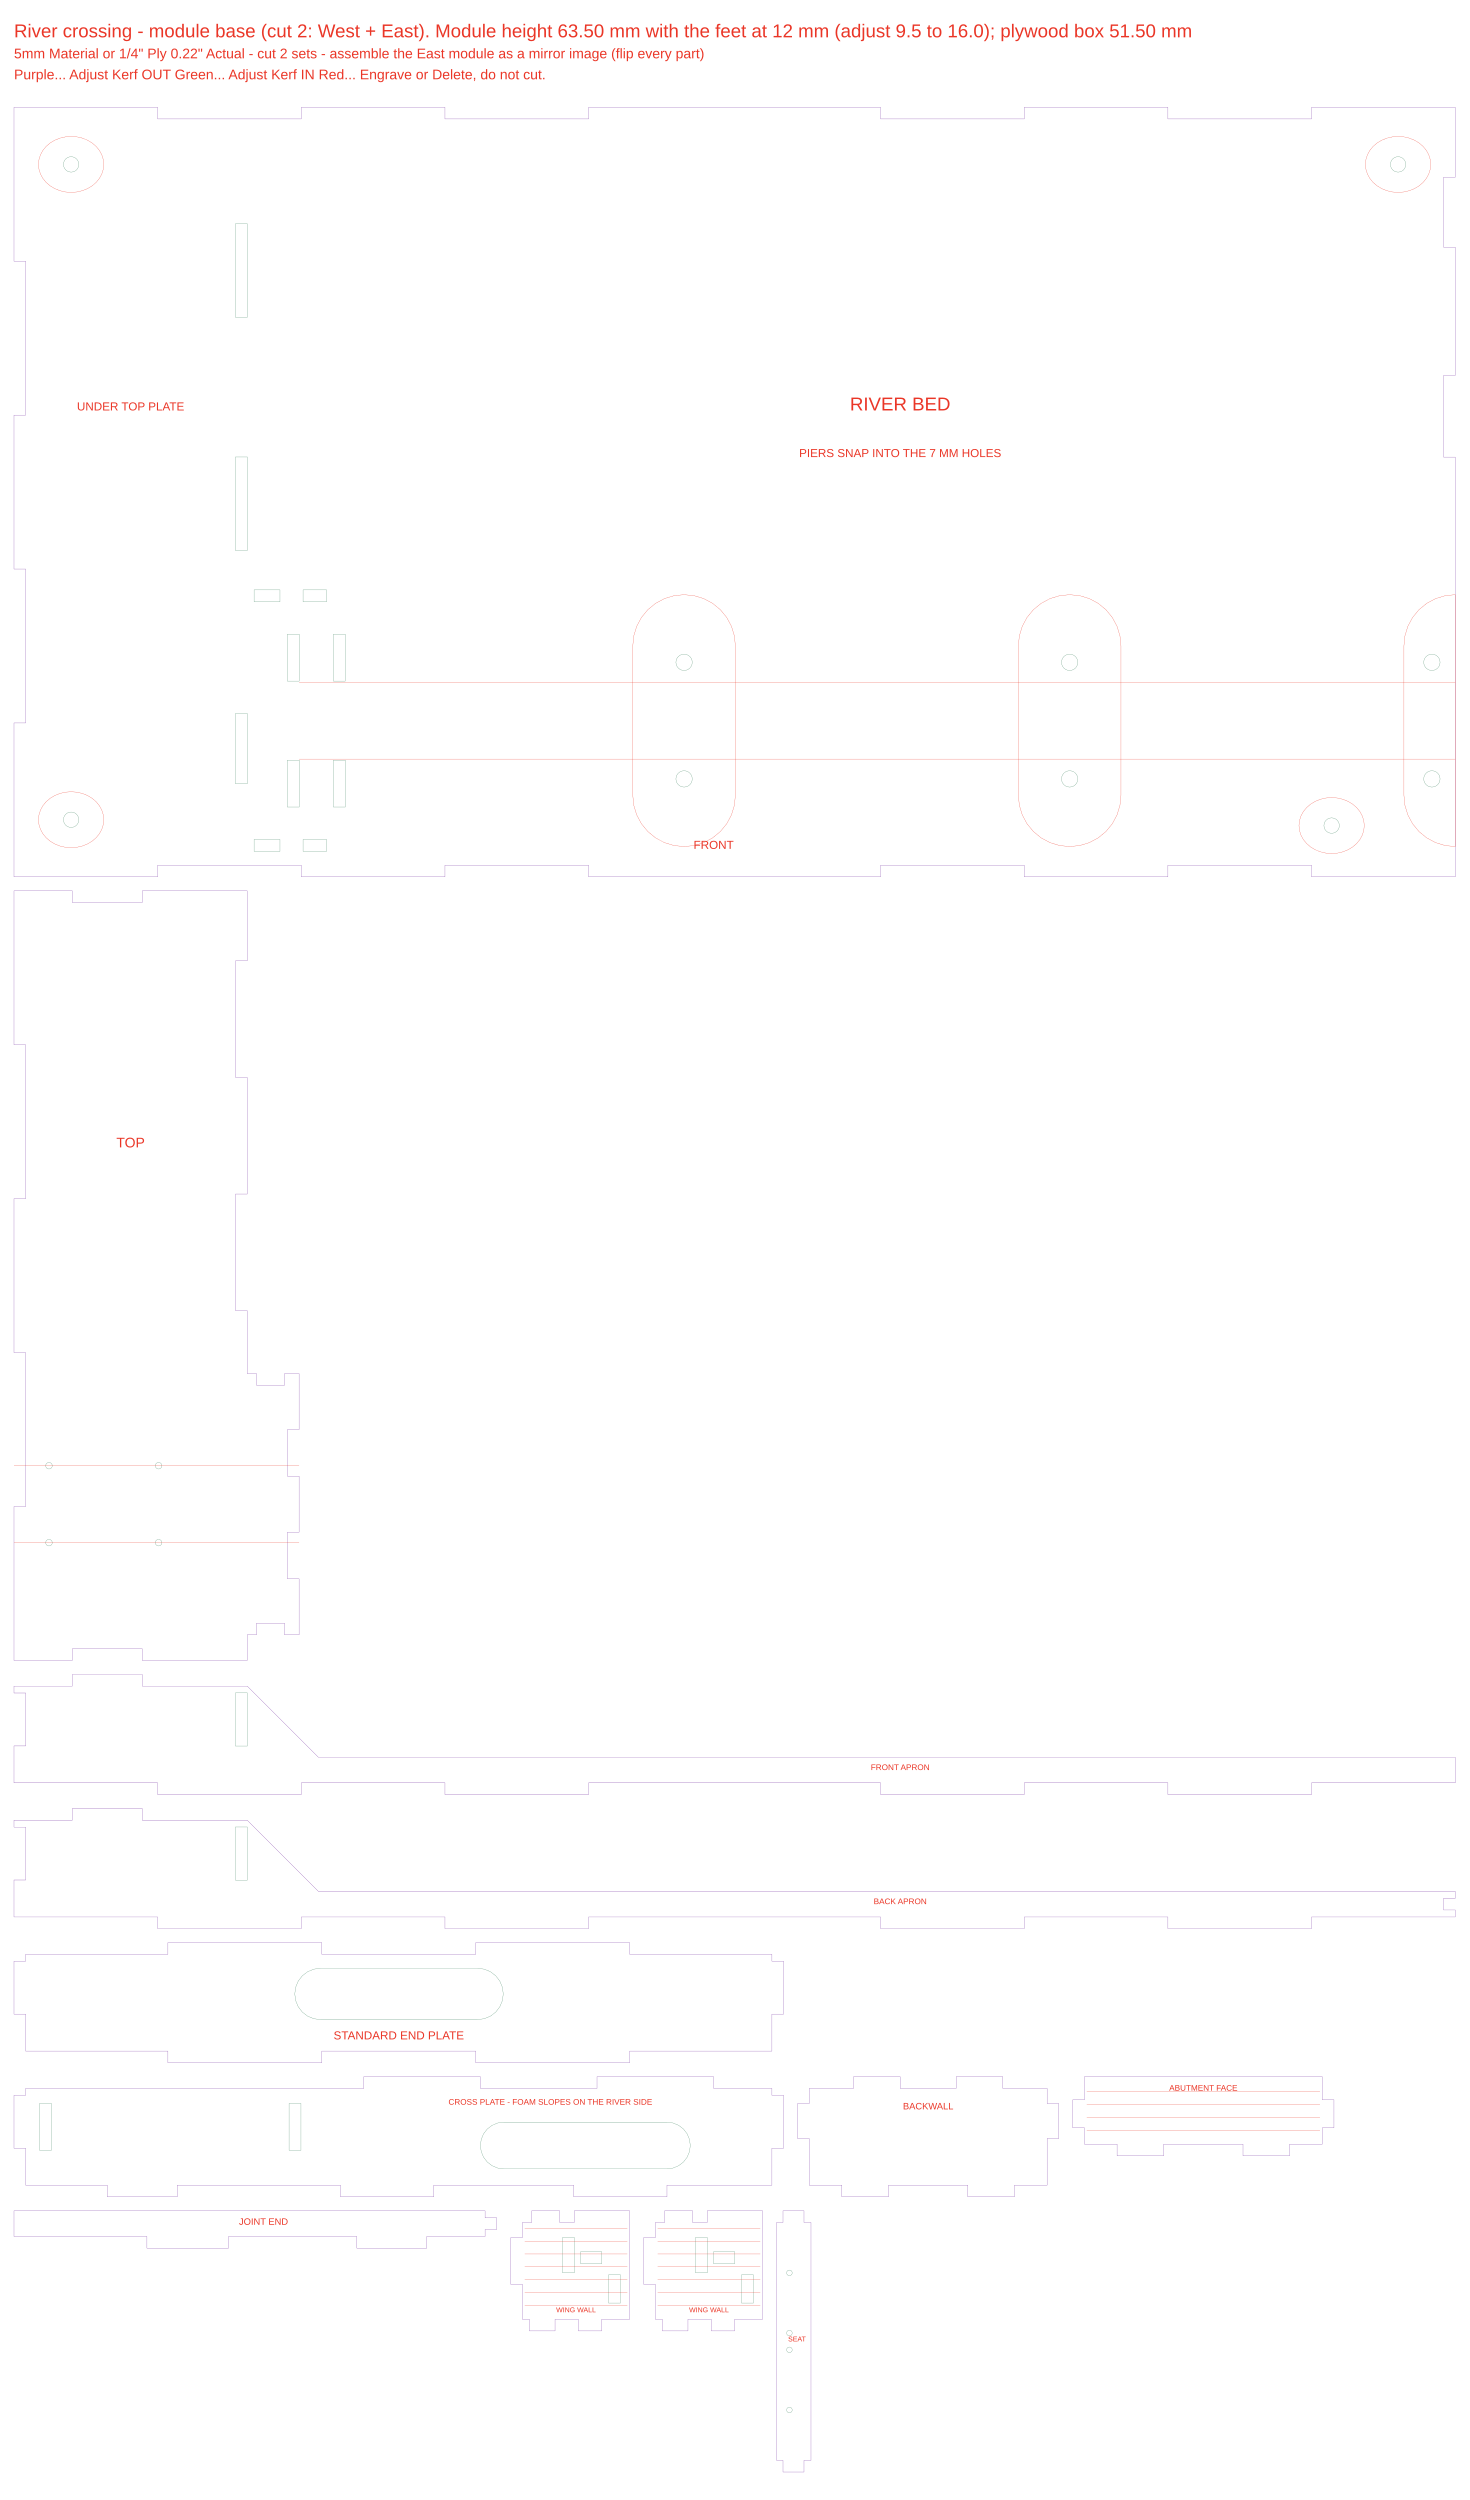
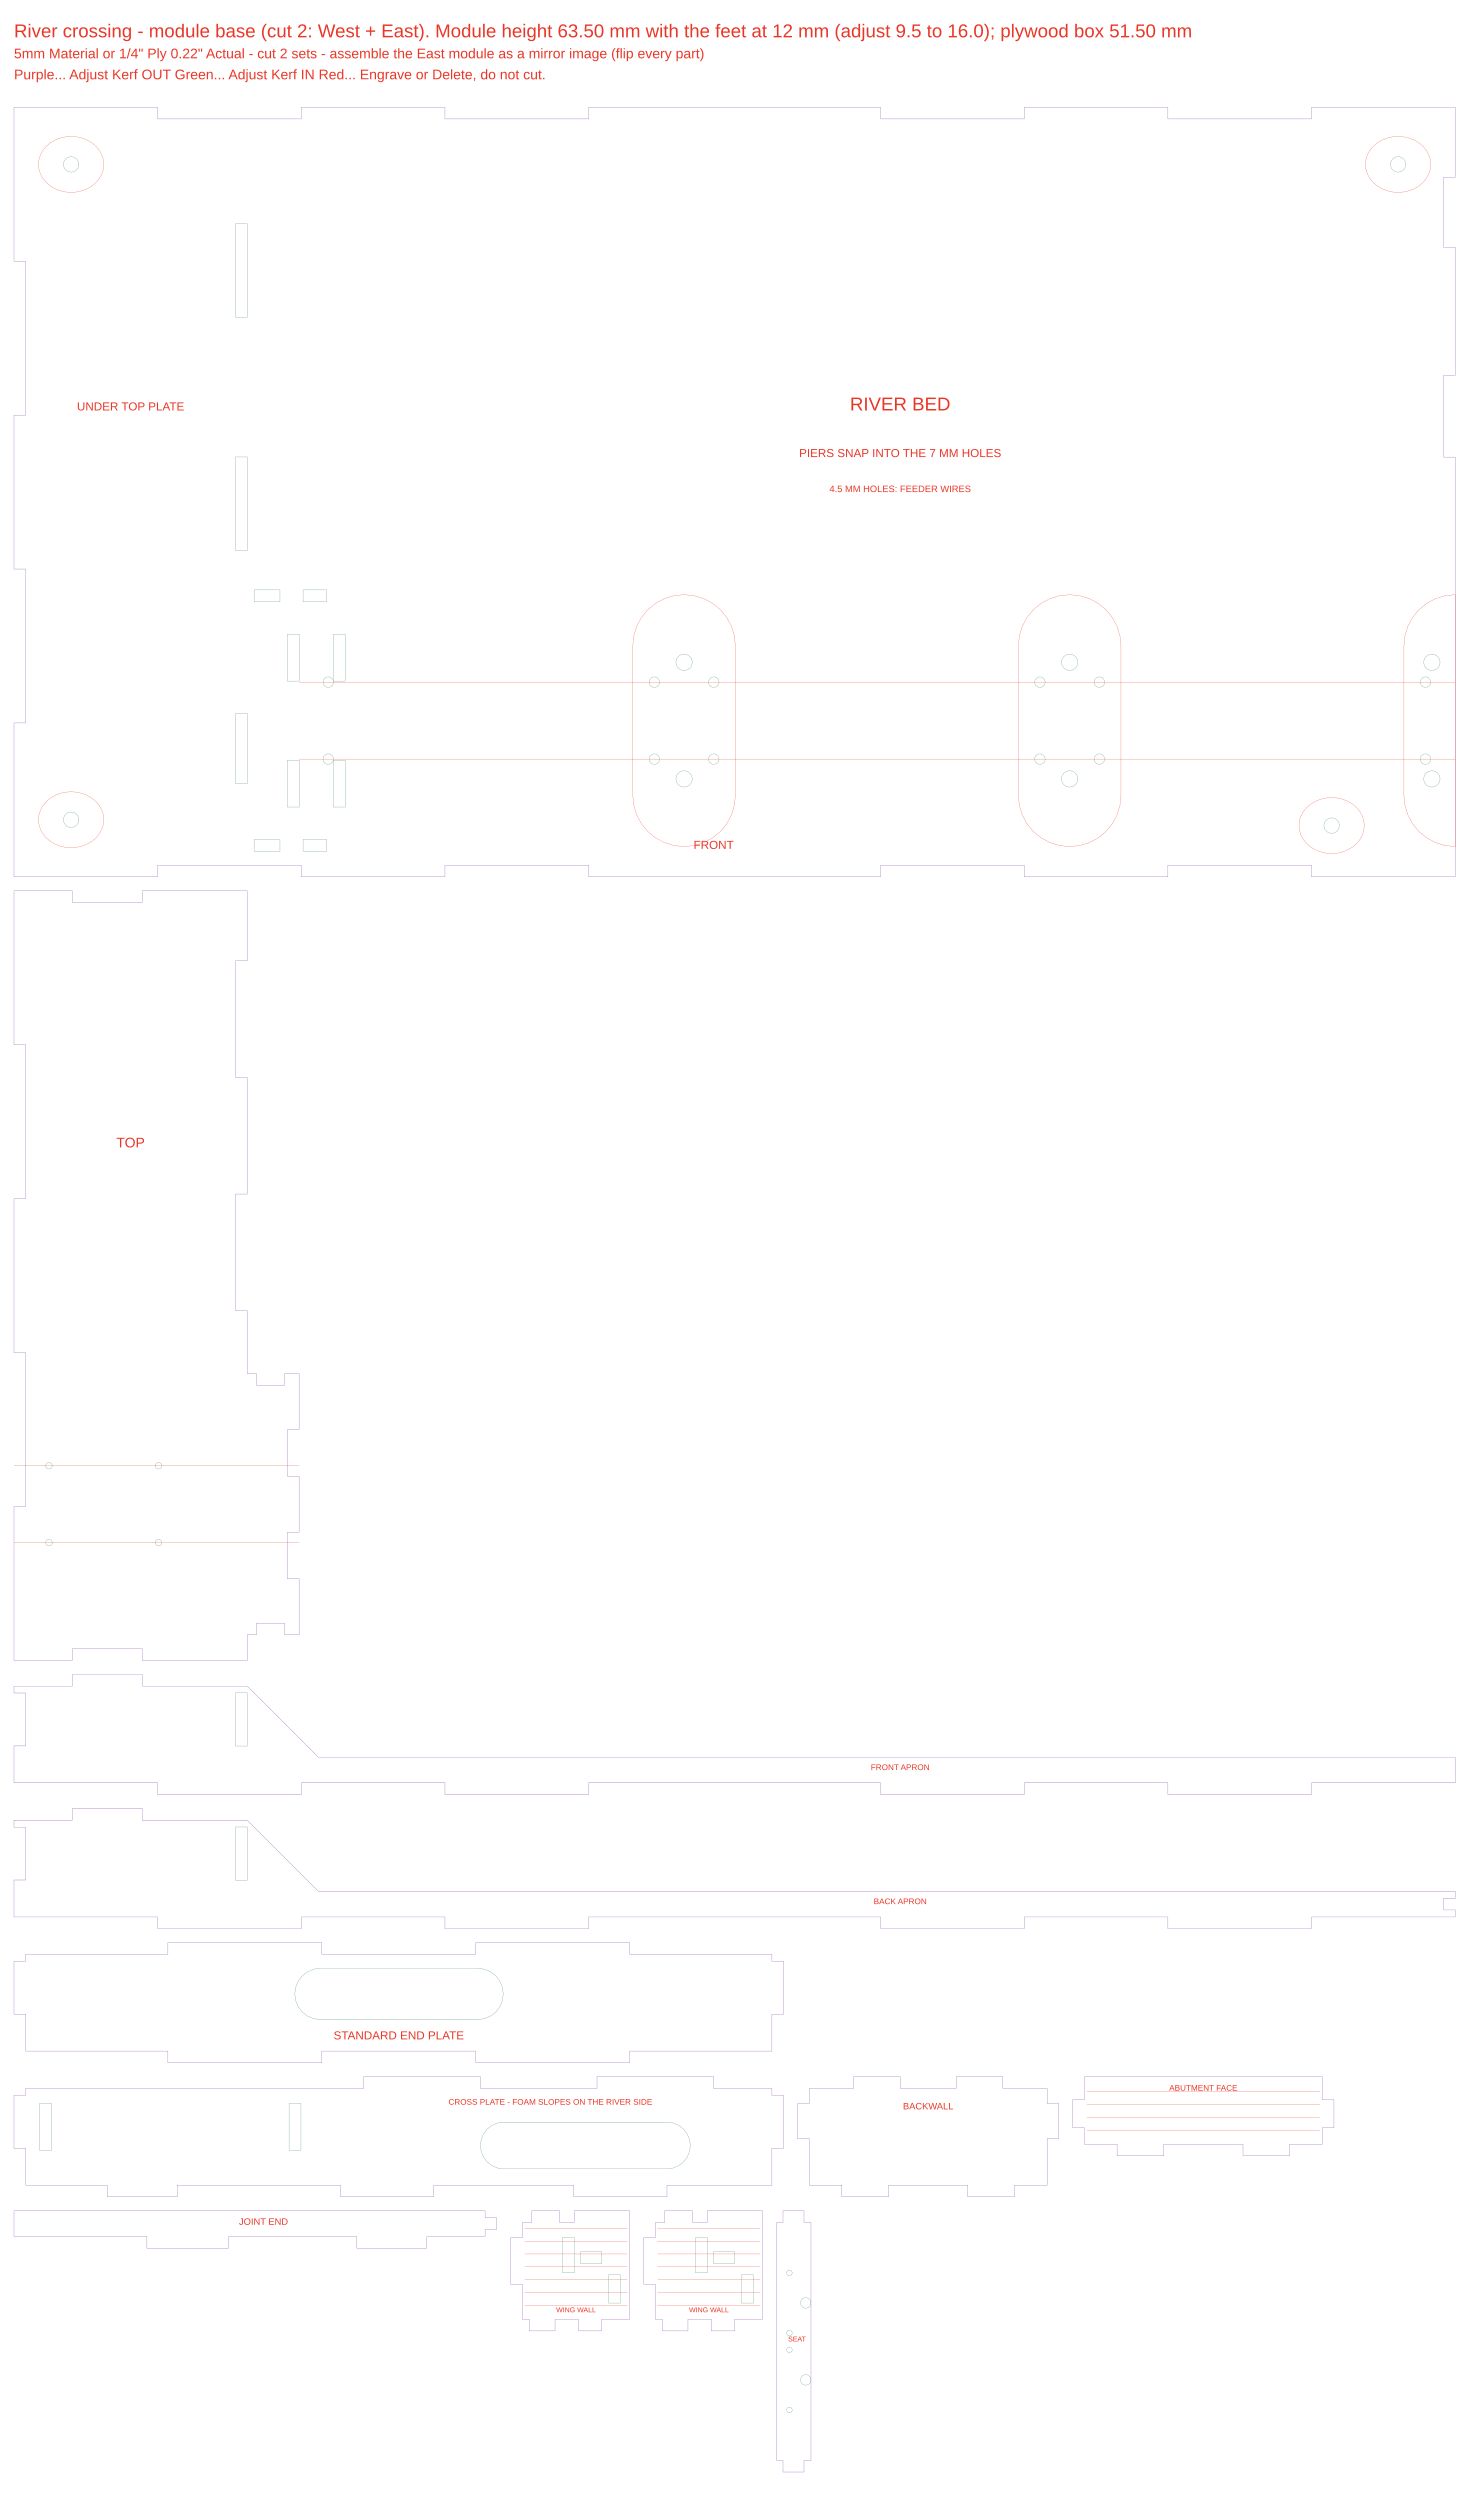
<svg xmlns="http://www.w3.org/2000/svg" version="1.1" width="630.00mm" height="1072.00mm" viewBox="0 0 630.00 1072.00">
  <g id="Cut_Outside_Purple">
    <path id="base_plate" d="M6.000,376.000 L67.600,376.000 L67.600,371.000 L129.200,371.000 L129.200,376.000 L190.800,376.000 L190.800,371.000 L252.400,371.000 L252.400,376.000 L377.600,376.000 L377.600,371.000 L439.200,371.000 L439.200,376.000 L500.800,376.000 L500.800,371.000 L562.400,371.000 L562.400,376.000 L624.000,376.000 L624.000,196.000 L619.000,196.000 L619.000,161.000 L624.000,161.000 L624.000,106.000 L619.000,106.000 L619.000,76.000 L624.000,76.000 L624.000,46.000 L562.400,46.000 L562.400,51.000 L500.800,51.000 L500.800,46.000 L439.200,46.000 L439.200,51.000 L377.600,51.000 L377.600,46.000 L252.400,46.000 L252.400,51.000 L190.800,51.000 L190.800,46.000 L129.200,46.000 L129.200,51.000 L67.600,51.000 L67.600,46.000 L6.000,46.000 L6.000,112.000 L11.000,112.000 L11.000,178.000 L6.000,178.000 L6.000,244.000 L11.000,244.000 L11.000,310.000 L6.000,310.000 Z" stroke="#70299C" stroke-width="0.1" fill="none" />
    <path id="top_plate" d="M6.000,712.000 L31.000,712.000 L31.000,707.000 L61.000,707.000 L61.000,712.000 L106.000,712.000 L106.000,701.000 L110.000,701.000 L110.000,696.000 L122.000,696.000 L122.000,701.000 L128.250,701.000 L128.250,677.000 L123.250,677.000 L123.250,657.000 L128.250,657.000 L128.250,633.000 L123.250,633.000 L123.250,613.000 L128.250,613.000 L128.250,589.000 L122.000,589.000 L122.000,594.000 L110.000,594.000 L110.000,589.000 L106.000,589.000 L106.000,562.000 L101.000,562.000 L101.000,512.000 L106.000,512.000 L106.000,462.000 L101.000,462.000 L101.000,412.000 L106.000,412.000 L106.000,382.000 L61.000,382.000 L61.000,387.000 L31.000,387.000 L31.000,382.000 L6.000,382.000 L6.000,448.000 L11.000,448.000 L11.000,514.000 L6.000,514.000 L6.000,580.000 L11.000,580.000 L11.000,646.000 L6.000,646.000 Z" stroke="#70299C" stroke-width="0.1" fill="none" />
    <path id="front_apron" d="M6.000,764.500 L67.600,764.500 L67.600,769.500 L129.200,769.500 L129.200,764.500 L190.800,764.500 L190.800,769.500 L252.400,769.500 L252.400,764.500 L377.600,764.500 L377.600,769.500 L439.200,769.500 L439.200,764.500 L500.800,764.500 L500.800,769.500 L562.400,769.500 L562.400,764.500 L624.000,764.500 L624.000,753.500 L136.500,753.500 L106.000,723.000 L61.000,723.000 L61.000,718.000 L31.000,718.000 L31.000,723.000 L6.000,723.000 L6.000,725.960 L11.000,725.960 L11.000,748.650 L6.000,748.650 Z" stroke="#70299C" stroke-width="0.1" fill="none" />
    <path id="back_apron" d="M6.000,822.000 L67.600,822.000 L67.600,827.000 L129.200,827.000 L129.200,822.000 L190.800,822.000 L190.800,827.000 L252.400,827.000 L252.400,822.000 L377.600,822.000 L377.600,827.000 L439.200,827.000 L439.200,822.000 L500.800,822.000 L500.800,827.000 L562.400,827.000 L562.400,822.000 L624.000,822.000 L624.000,819.000 L619.000,819.000 L619.000,814.000 L624.000,814.000 L624.000,811.000 L136.500,811.000 L106.000,780.500 L61.000,780.500 L61.000,775.500 L31.000,775.500 L31.000,780.500 L6.000,780.500 L6.000,783.460 L11.000,783.460 L11.000,806.150 L6.000,806.150 Z" stroke="#70299C" stroke-width="0.1" fill="none" />
    <path id="standard_end_plate" d="M11.000,879.500 L72.000,879.500 L72.000,884.500 L138.000,884.500 L138.000,879.500 L204.000,879.500 L204.000,884.500 L270.000,884.500 L270.000,879.500 L331.000,879.500 L331.000,863.650 L336.000,863.650 L336.000,840.960 L331.000,840.960 L331.000,838.000 L270.000,838.000 L270.000,833.000 L204.000,833.000 L204.000,838.000 L138.000,838.000 L138.000,833.000 L72.000,833.000 L72.000,838.000 L11.000,838.000 L11.000,840.960 L6.000,840.960 L6.000,863.650 L11.000,863.650 Z" stroke="#70299C" stroke-width="0.1" fill="none" />
    <path id="cross_plate" d="M11.000,937.000 L46.000,937.000 L46.000,942.000 L76.000,942.000 L76.000,937.000 L146.000,937.000 L146.000,942.000 L186.000,942.000 L186.000,937.000 L246.000,937.000 L246.000,942.000 L286.000,942.000 L286.000,937.000 L331.000,937.000 L331.000,921.150 L336.000,921.150 L336.000,898.460 L331.000,898.460 L331.000,895.500 L306.000,895.500 L306.000,890.500 L256.000,890.500 L256.000,895.500 L206.000,895.500 L206.000,890.500 L156.000,890.500 L156.000,895.500 L11.000,895.500 L11.000,898.460 L6.000,898.460 L6.000,921.150 L11.000,921.150 Z" stroke="#70299C" stroke-width="0.1" fill="none" />
    <path id="abutment_backwall" d="M347.000,937.000 L361.000,937.000 L361.000,942.000 L381.000,942.000 L381.000,937.000 L415.000,937.000 L415.000,942.000 L435.000,942.000 L435.000,937.000 L449.000,937.000 L449.000,917.000 L454.000,917.000 L454.000,902.000 L449.000,902.000 L449.000,895.500 L430.000,895.500 L430.000,890.500 L410.000,890.500 L410.000,895.500 L386.000,895.500 L386.000,890.500 L366.000,890.500 L366.000,895.500 L347.000,895.500 L347.000,902.000 L342.000,902.000 L342.000,917.000 L347.000,917.000 Z" stroke="#70299C" stroke-width="0.1" fill="none" />
    <path id="abutment_face" d="M465.000,919.400 L479.000,919.400 L479.000,924.400 L499.000,924.400 L499.000,919.400 L533.000,919.400 L533.000,924.400 L553.000,924.400 L553.000,919.400 L567.000,919.400 L567.000,912.400 L572.000,912.400 L572.000,900.400 L567.000,900.400 L567.000,890.500 L465.000,890.500 L465.000,900.400 L460.000,900.400 L460.000,912.400 L465.000,912.400 Z" stroke="#70299C" stroke-width="0.1" fill="none" />
    <path id="joint_end_plate" d="M6.000,959.000 L63.000,959.000 L63.000,964.000 L98.000,964.000 L98.000,959.000 L153.000,959.000 L153.000,964.000 L183.000,964.000 L183.000,959.000 L208.000,959.000 L208.000,956.000 L213.000,956.000 L213.000,951.000 L208.000,951.000 L208.000,948.000 L6.000,948.000 Z" stroke="#70299C" stroke-width="0.1" fill="none" />
    <path id="wing_wall_front" d="M224.000,994.500 L227.000,994.500 L227.000,999.500 L238.000,999.500 L238.000,994.500 L248.000,994.500 L248.000,999.500 L258.000,999.500 L258.000,994.500 L270.000,994.500 L270.000,948.000 L246.250,948.000 L246.250,953.000 L240.000,953.000 L240.000,948.000 L228.000,948.000 L228.000,953.000 L224.000,953.000 L224.000,959.500 L219.000,959.500 L219.000,979.500 L224.000,979.500 Z" stroke="#70299C" stroke-width="0.1" fill="none" />
    <path id="wing_wall_back" d="M281.000,994.500 L284.000,994.500 L284.000,999.500 L295.000,999.500 L295.000,994.500 L305.000,994.500 L305.000,999.500 L315.000,999.500 L315.000,994.500 L327.000,994.500 L327.000,948.000 L303.250,948.000 L303.250,953.000 L297.000,953.000 L297.000,948.000 L285.000,948.000 L285.000,953.000 L281.000,953.000 L281.000,959.500 L276.000,959.500 L276.000,979.500 L281.000,979.500 Z" stroke="#70299C" stroke-width="0.1" fill="none" />
    <path id="bridge_seat_plate" d="M333.000,1055.000 L335.750,1055.000 L335.750,1060.000 L344.750,1060.000 L344.750,1055.000 L347.750,1055.000 L347.750,953.000 L344.750,953.000 L344.750,948.000 L335.750,948.000 L335.750,953.000 L333.000,953.000 Z" stroke="#70299C" stroke-width="0.1" fill="none" />
  </g>
  <g id="Cut_Inside_Green">
    <path d="M33.800,351.500 L33.688,350.646 L33.358,349.850 L32.833,349.167 L32.150,348.642 L31.354,348.312 L30.500,348.200 L29.646,348.312 L28.850,348.642 L28.167,349.167 L27.642,349.850 L27.312,350.646 L27.200,351.500 L27.312,352.354 L27.642,353.150 L28.167,353.833 L28.850,354.358 L29.646,354.688 L30.500,354.800 L31.354,354.688 L32.150,354.358 L32.833,353.833 L33.358,353.150 L33.688,352.354 Z" stroke="#3D805E" stroke-width="0.1" fill="none" />
    <path d="M574.300,354.000 L574.188,353.146 L573.858,352.350 L573.333,351.667 L572.650,351.142 L571.854,350.812 L571.000,350.700 L570.146,350.812 L569.350,351.142 L568.667,351.667 L568.142,352.350 L567.812,353.146 L567.700,354.000 L567.812,354.854 L568.142,355.650 L568.667,356.333 L569.350,356.858 L570.146,357.188 L571.000,357.300 L571.854,357.188 L572.650,356.858 L573.333,356.333 L573.858,355.650 L574.188,354.854 Z" stroke="#3D805E" stroke-width="0.1" fill="none" />
    <path d="M33.800,70.500 L33.688,69.646 L33.358,68.850 L32.833,68.167 L32.150,67.642 L31.354,67.312 L30.500,67.200 L29.646,67.312 L28.850,67.642 L28.167,68.167 L27.642,68.850 L27.312,69.646 L27.200,70.500 L27.312,71.354 L27.642,72.150 L28.167,72.833 L28.850,73.358 L29.646,73.688 L30.500,73.800 L31.354,73.688 L32.150,73.358 L32.833,72.833 L33.358,72.150 L33.688,71.354 Z" stroke="#3D805E" stroke-width="0.1" fill="none" />
    <path d="M602.800,70.500 L602.688,69.646 L602.358,68.850 L601.833,68.167 L601.150,67.642 L600.354,67.312 L599.500,67.200 L598.646,67.312 L597.850,67.642 L597.167,68.167 L596.642,68.850 L596.312,69.646 L596.200,70.500 L596.312,71.354 L596.642,72.150 L597.167,72.833 L597.850,73.358 L598.646,73.688 L599.500,73.800 L600.354,73.688 L601.150,73.358 L601.833,72.833 L602.358,72.150 L602.688,71.354 Z" stroke="#3D805E" stroke-width="0.1" fill="none" />
    <path d="M100.950,336.050 L106.050,336.050 L106.050,305.950 L100.950,305.950 Z" stroke="#3D805E" stroke-width="0.1" fill="none" />
    <path d="M100.950,236.050 L106.050,236.050 L106.050,195.950 L100.950,195.950 Z" stroke="#3D805E" stroke-width="0.1" fill="none" />
    <path d="M100.950,136.050 L106.050,136.050 L106.050,95.950 L100.950,95.950 Z" stroke="#3D805E" stroke-width="0.1" fill="none" />
    <path d="M108.950,365.050 L120.050,365.050 L120.050,359.950 L108.950,359.950 Z" stroke="#3D805E" stroke-width="0.1" fill="none" />
    <path d="M129.950,365.050 L140.050,365.050 L140.050,359.950 L129.950,359.950 Z" stroke="#3D805E" stroke-width="0.1" fill="none" />
    <path d="M108.950,258.050 L120.050,258.050 L120.050,252.950 L108.950,252.950 Z" stroke="#3D805E" stroke-width="0.1" fill="none" />
    <path d="M129.950,258.050 L140.050,258.050 L140.050,252.950 L129.950,252.950 Z" stroke="#3D805E" stroke-width="0.1" fill="none" />
    <path d="M123.200,346.050 L128.300,346.050 L128.300,325.950 L123.200,325.950 Z" stroke="#3D805E" stroke-width="0.1" fill="none" />
    <path d="M123.200,292.050 L128.300,292.050 L128.300,271.950 L123.200,271.950 Z" stroke="#3D805E" stroke-width="0.1" fill="none" />
    <path d="M142.950,346.050 L148.050,346.050 L148.050,325.950 L142.950,325.950 Z" stroke="#3D805E" stroke-width="0.1" fill="none" />
    <path d="M142.950,292.050 L148.050,292.050 L148.050,271.950 L142.950,271.950 Z" stroke="#3D805E" stroke-width="0.1" fill="none" />
    <path d="M296.833,334.000 L296.714,333.094 L296.364,332.250 L295.808,331.525 L295.083,330.969 L294.239,330.619 L293.333,330.500 L292.427,330.619 L291.583,330.969 L290.858,331.525 L290.302,332.250 L289.953,333.094 L289.833,334.000 L289.953,334.906 L290.302,335.750 L290.858,336.475 L291.583,337.031 L292.427,337.381 L293.333,337.500 L294.239,337.381 L295.083,337.031 L295.808,336.475 L296.364,335.750 L296.714,334.906 Z" stroke="#3D805E" stroke-width="0.1" fill="none" />
    <path d="M296.833,284.000 L296.714,283.094 L296.364,282.250 L295.808,281.525 L295.083,280.969 L294.239,280.619 L293.333,280.500 L292.427,280.619 L291.583,280.969 L290.858,281.525 L290.302,282.250 L289.953,283.094 L289.833,284.000 L289.953,284.906 L290.302,285.750 L290.858,286.475 L291.583,287.031 L292.427,287.381 L293.333,287.500 L294.239,287.381 L295.083,287.031 L295.808,286.475 L296.364,285.750 L296.714,284.906 Z" stroke="#3D805E" stroke-width="0.1" fill="none" />
    <path d="M462.167,334.000 L462.047,333.094 L461.698,332.250 L461.142,331.525 L460.417,330.969 L459.573,330.619 L458.667,330.500 L457.761,330.619 L456.917,330.969 L456.192,331.525 L455.636,332.250 L455.286,333.094 L455.167,334.000 L455.286,334.906 L455.636,335.750 L456.192,336.475 L456.917,337.031 L457.761,337.381 L458.667,337.500 L459.573,337.381 L460.417,337.031 L461.142,336.475 L461.698,335.750 L462.047,334.906 Z" stroke="#3D805E" stroke-width="0.1" fill="none" />
    <path d="M462.167,284.000 L462.047,283.094 L461.698,282.250 L461.142,281.525 L460.417,280.969 L459.573,280.619 L458.667,280.500 L457.761,280.619 L456.917,280.969 L456.192,281.525 L455.636,282.250 L455.286,283.094 L455.167,284.000 L455.286,284.906 L455.636,285.750 L456.192,286.475 L456.917,287.031 L457.761,287.381 L458.667,287.500 L459.573,287.381 L460.417,287.031 L461.142,286.475 L461.698,285.750 L462.047,284.906 Z" stroke="#3D805E" stroke-width="0.1" fill="none" />
    <path d="M617.500,334.000 L617.381,333.094 L617.031,332.250 L616.475,331.525 L615.750,330.969 L614.906,330.619 L614.000,330.500 L613.094,330.619 L612.250,330.969 L611.525,331.525 L610.969,332.250 L610.619,333.094 L610.500,334.000 L610.619,334.906 L610.969,335.750 L611.525,336.475 L612.250,337.031 L613.094,337.381 L614.000,337.500 L614.906,337.381 L615.750,337.031 L616.475,336.475 L617.031,335.750 L617.381,334.906 Z" stroke="#3D805E" stroke-width="0.1" fill="none" />
    <path d="M617.500,284.000 L617.381,283.094 L617.031,282.250 L616.475,281.525 L615.750,280.969 L614.906,280.619 L614.000,280.500 L613.094,280.619 L612.250,280.969 L611.525,281.525 L610.969,282.250 L610.619,283.094 L610.500,284.000 L610.619,284.906 L610.969,285.750 L611.525,286.475 L612.250,287.031 L613.094,287.381 L614.000,287.500 L614.906,287.381 L615.750,287.031 L616.475,286.475 L617.031,285.750 L617.381,284.906 Z" stroke="#3D805E" stroke-width="0.1" fill="none" />
+     <path d="M143.000,325.500 L142.890,324.805 L142.570,324.177 L142.073,323.680 L141.445,323.360 L140.750,323.250 L140.055,323.360 L139.427,323.680 L138.930,324.177 L138.610,324.805 L138.500,325.500 L138.610,326.195 L138.930,326.823 L139.427,327.320 L140.055,327.640 L140.750,327.750 L141.445,327.640 L142.073,327.320 L142.570,326.823 L142.890,326.195 Z" stroke="#3D805E" stroke-width="0.1" fill="none" />
+     <path d="M143.000,292.500 L142.890,291.805 L142.570,291.177 L142.073,290.680 L141.445,290.360 L140.750,290.250 L140.055,290.360 L139.427,290.680 L138.930,291.177 L138.610,291.805 L138.500,292.500 L138.610,293.195 L138.930,293.823 L139.427,294.320 L140.055,294.640 L140.750,294.750 L141.445,294.640 L142.073,294.320 L142.570,293.823 L142.890,293.195 Z" stroke="#3D805E" stroke-width="0.1" fill="none" />
+     <path d="M282.833,325.500 L282.723,324.805 L282.404,324.177 L281.906,323.680 L281.279,323.360 L280.583,323.250 L279.888,323.360 L279.261,323.680 L278.763,324.177 L278.443,324.805 L278.333,325.500 L278.443,326.195 L278.763,326.823 L279.261,327.320 L279.888,327.640 L280.583,327.750 L281.279,327.640 L281.906,327.320 L282.404,326.823 L282.723,326.195 Z" stroke="#3D805E" stroke-width="0.1" fill="none" />
+     <path d="M282.833,292.500 L282.723,291.805 L282.404,291.177 L281.906,290.680 L281.279,290.360 L280.583,290.250 L279.888,290.360 L279.261,290.680 L278.763,291.177 L278.443,291.805 L278.333,292.500 L278.443,293.195 L278.763,293.823 L279.261,294.320 L279.888,294.640 L280.583,294.750 L281.279,294.640 L281.906,294.320 L282.404,293.823 L282.723,293.195 Z" stroke="#3D805E" stroke-width="0.1" fill="none" />
+     <path d="M308.333,325.500 L308.223,324.805 L307.904,324.177 L307.406,323.680 L306.779,323.360 L306.083,323.250 L305.388,323.360 L304.761,323.680 L304.263,324.177 L303.943,324.805 L303.833,325.500 L303.943,326.195 L304.263,326.823 L304.761,327.320 L305.388,327.640 L306.083,327.750 L306.779,327.640 L307.406,327.320 L307.904,326.823 L308.223,326.195 Z" stroke="#3D805E" stroke-width="0.1" fill="none" />
+     <path d="M308.333,292.500 L308.223,291.805 L307.904,291.177 L307.406,290.680 L306.779,290.360 L306.083,290.250 L305.388,290.360 L304.761,290.680 L304.263,291.177 L303.943,291.805 L303.833,292.500 L303.943,293.195 L304.263,293.823 L304.761,294.320 L305.388,294.640 L306.083,294.750 L306.779,294.640 L307.406,294.320 L307.904,293.823 L308.223,293.195 Z" stroke="#3D805E" stroke-width="0.1" fill="none" />
+     <path d="M448.167,325.500 L448.057,324.805 L447.737,324.177 L447.239,323.680 L446.612,323.360 L445.917,323.250 L445.221,323.360 L444.594,323.680 L444.096,324.177 L443.777,324.805 L443.667,325.500 L443.777,326.195 L444.096,326.823 L444.594,327.320 L445.221,327.640 L445.917,327.750 L446.612,327.640 L447.239,327.320 L447.737,326.823 L448.057,326.195 Z" stroke="#3D805E" stroke-width="0.1" fill="none" />
+     <path d="M448.167,292.500 L448.057,291.805 L447.737,291.177 L447.239,290.680 L446.612,290.360 L445.917,290.250 L445.221,290.360 L444.594,290.680 L444.096,291.177 L443.777,291.805 L443.667,292.500 L443.777,293.195 L444.096,293.823 L444.594,294.320 L445.221,294.640 L445.917,294.750 L446.612,294.640 L447.239,294.320 L447.737,293.823 L448.057,293.195 Z" stroke="#3D805E" stroke-width="0.1" fill="none" />
+     <path d="M473.667,325.500 L473.557,324.805 L473.237,324.177 L472.739,323.680 L472.112,323.360 L471.417,323.250 L470.721,323.360 L470.094,323.680 L469.596,324.177 L469.277,324.805 L469.167,325.500 L469.277,326.195 L469.596,326.823 L470.094,327.320 L470.721,327.640 L471.417,327.750 L472.112,327.640 L472.739,327.320 L473.237,326.823 L473.557,326.195 Z" stroke="#3D805E" stroke-width="0.1" fill="none" />
+     <path d="M473.667,292.500 L473.557,291.805 L473.237,291.177 L472.739,290.680 L472.112,290.360 L471.417,290.250 L470.721,290.360 L470.094,290.680 L469.596,291.177 L469.277,291.805 L469.167,292.500 L469.277,293.195 L469.596,293.823 L470.094,294.320 L470.721,294.640 L471.417,294.750 L472.112,294.640 L472.739,294.320 L473.237,293.823 L473.557,293.195 Z" stroke="#3D805E" stroke-width="0.1" fill="none" />
+     <path d="M613.500,325.500 L613.390,324.805 L613.070,324.177 L612.573,323.680 L611.945,323.360 L611.250,323.250 L610.555,323.360 L609.927,323.680 L609.430,324.177 L609.110,324.805 L609.000,325.500 L609.110,326.195 L609.430,326.823 L609.927,327.320 L610.555,327.640 L611.250,327.750 L611.945,327.640 L612.573,327.320 L613.070,326.823 L613.390,326.195 Z" stroke="#3D805E" stroke-width="0.1" fill="none" />
+     <path d="M613.500,292.500 L613.390,291.805 L613.070,291.177 L612.573,290.680 L611.945,290.360 L611.250,290.250 L610.555,290.360 L609.927,290.680 L609.430,291.177 L609.110,291.805 L609.000,292.500 L609.110,293.195 L609.430,293.823 L609.927,294.320 L610.555,294.640 L611.250,294.750 L611.945,294.640 L612.573,294.320 L613.070,293.823 L613.390,293.195 Z" stroke="#3D805E" stroke-width="0.1" fill="none" />
    <path d="M22.400,661.500 L22.379,661.257 L22.316,661.021 L22.212,660.800 L22.072,660.600 L21.900,660.428 L21.700,660.288 L21.479,660.184 L21.243,660.121 L21.000,660.100 L20.757,660.121 L20.521,660.184 L20.300,660.288 L20.100,660.428 L19.928,660.600 L19.788,660.800 L19.684,661.021 L19.621,661.257 L19.600,661.500 L19.621,661.743 L19.684,661.979 L19.788,662.200 L19.928,662.400 L20.100,662.572 L20.300,662.712 L20.521,662.816 L20.757,662.879 L21.000,662.900 L21.243,662.879 L21.479,662.816 L21.700,662.712 L21.900,662.572 L22.072,662.400 L22.212,662.200 L22.316,661.979 L22.379,661.743 Z" stroke="#3D805E" stroke-width="0.1" fill="none" />
    <path d="M22.400,628.500 L22.379,628.257 L22.316,628.021 L22.212,627.800 L22.072,627.600 L21.900,627.428 L21.700,627.288 L21.479,627.184 L21.243,627.121 L21.000,627.100 L20.757,627.121 L20.521,627.184 L20.300,627.288 L20.100,627.428 L19.928,627.600 L19.788,627.800 L19.684,628.021 L19.621,628.257 L19.600,628.500 L19.621,628.743 L19.684,628.979 L19.788,629.200 L19.928,629.400 L20.100,629.572 L20.300,629.712 L20.521,629.816 L20.757,629.879 L21.000,629.900 L21.243,629.879 L21.479,629.816 L21.700,629.712 L21.900,629.572 L22.072,629.400 L22.212,629.200 L22.316,628.979 L22.379,628.743 Z" stroke="#3D805E" stroke-width="0.1" fill="none" />
    <path d="M69.400,661.500 L69.379,661.257 L69.316,661.021 L69.212,660.800 L69.072,660.600 L68.900,660.428 L68.700,660.288 L68.479,660.184 L68.243,660.121 L68.000,660.100 L67.757,660.121 L67.521,660.184 L67.300,660.288 L67.100,660.428 L66.928,660.600 L66.788,660.800 L66.684,661.021 L66.621,661.257 L66.600,661.500 L66.621,661.743 L66.684,661.979 L66.788,662.200 L66.928,662.400 L67.100,662.572 L67.300,662.712 L67.521,662.816 L67.757,662.879 L68.000,662.900 L68.243,662.879 L68.479,662.816 L68.700,662.712 L68.900,662.572 L69.072,662.400 L69.212,662.200 L69.316,661.979 L69.379,661.743 Z" stroke="#3D805E" stroke-width="0.1" fill="none" />
    <path d="M69.400,628.500 L69.379,628.257 L69.316,628.021 L69.212,627.800 L69.072,627.600 L68.900,627.428 L68.700,627.288 L68.479,627.184 L68.243,627.121 L68.000,627.100 L67.757,627.121 L67.521,627.184 L67.300,627.288 L67.100,627.428 L66.928,627.600 L66.788,627.800 L66.684,628.021 L66.621,628.257 L66.600,628.500 L66.621,628.743 L66.684,628.979 L66.788,629.200 L66.928,629.400 L67.100,629.572 L67.300,629.712 L67.521,629.816 L67.757,629.879 L68.000,629.900 L68.243,629.879 L68.479,629.816 L68.700,629.712 L68.900,629.572 L69.072,629.400 L69.212,629.200 L69.316,628.979 L69.379,628.743 Z" stroke="#3D805E" stroke-width="0.1" fill="none" />
    <path d="M100.950,748.700 L106.050,748.700 L106.050,725.910 L100.950,725.910 Z" stroke="#3D805E" stroke-width="0.1" fill="none" />
    <path d="M100.950,806.200 L106.050,806.200 L106.050,783.410 L100.950,783.410 Z" stroke="#3D805E" stroke-width="0.1" fill="none" />
    <path d="M204.800,866.000 L207.647,865.625 L210.300,864.526 L212.578,862.778 L214.326,860.500 L215.425,857.847 L215.800,855.000 L215.425,852.153 L214.326,849.500 L212.578,847.222 L210.300,845.474 L207.647,844.375 L204.800,844.000 L137.400,844.000 L134.553,844.375 L131.900,845.474 L129.622,847.222 L127.874,849.500 L126.775,852.153 L126.400,855.000 L126.775,857.847 L127.874,860.500 L129.622,862.778 L131.900,864.526 L134.553,865.625 L137.400,866.000 Z" stroke="#3D805E" stroke-width="0.1" fill="none" />
    <path d="M16.950,922.050 L22.050,922.050 L22.050,901.950 L16.950,901.950 Z" stroke="#3D805E" stroke-width="0.1" fill="none" />
    <path d="M123.950,922.050 L129.050,922.050 L129.050,901.950 L123.950,901.950 Z" stroke="#3D805E" stroke-width="0.1" fill="none" />
    <path d="M286.000,930.000 L288.588,929.659 L291.000,928.660 L293.071,927.071 L294.660,925.000 L295.659,922.588 L296.000,920.000 L295.659,917.412 L294.660,915.000 L293.071,912.929 L291.000,911.340 L288.588,910.341 L286.000,910.000 L216.000,910.000 L213.412,910.341 L211.000,911.340 L208.929,912.929 L207.340,915.000 L206.341,917.412 L206.000,920.000 L206.341,922.588 L207.340,925.000 L208.929,927.071 L211.000,928.660 L213.412,929.659 L216.000,930.000 Z" stroke="#3D805E" stroke-width="0.1" fill="none" />
    <path d="M241.200,974.550 L246.300,974.550 L246.300,959.450 L241.200,959.450 Z" stroke="#3D805E" stroke-width="0.1" fill="none" />
    <path d="M248.950,970.650 L258.050,970.650 L258.050,965.550 L248.950,965.550 Z" stroke="#3D805E" stroke-width="0.1" fill="none" />
    <path d="M260.950,987.550 L266.050,987.550 L266.050,975.450 L260.950,975.450 Z" stroke="#3D805E" stroke-width="0.1" fill="none" />
    <path d="M298.200,974.550 L303.300,974.550 L303.300,959.450 L298.200,959.450 Z" stroke="#3D805E" stroke-width="0.1" fill="none" />
    <path d="M305.950,970.650 L315.050,970.650 L315.050,965.550 L305.950,965.550 Z" stroke="#3D805E" stroke-width="0.1" fill="none" />
    <path d="M317.950,987.550 L323.050,987.550 L323.050,975.450 L317.950,975.450 Z" stroke="#3D805E" stroke-width="0.1" fill="none" />
    <path d="M339.700,1033.400 L339.609,1032.941 L339.349,1032.551 L338.959,1032.291 L338.500,1032.200 L338.041,1032.291 L337.651,1032.551 L337.391,1032.941 L337.300,1033.400 L337.391,1033.859 L337.651,1034.249 L338.041,1034.509 L338.500,1034.600 L338.959,1034.509 L339.349,1034.249 L339.609,1033.859 Z" stroke="#3D805E" stroke-width="0.1" fill="none" />
    <path d="M339.700,1007.600 L339.609,1007.141 L339.349,1006.751 L338.959,1006.491 L338.500,1006.400 L338.041,1006.491 L337.651,1006.751 L337.391,1007.141 L337.300,1007.600 L337.391,1008.059 L337.651,1008.449 L338.041,1008.709 L338.500,1008.800 L338.959,1008.709 L339.349,1008.449 L339.609,1008.059 Z" stroke="#3D805E" stroke-width="0.1" fill="none" />
    <path d="M339.700,1000.400 L339.609,999.941 L339.349,999.551 L338.959,999.291 L338.500,999.200 L338.041,999.291 L337.651,999.551 L337.391,999.941 L337.300,1000.400 L337.391,1000.859 L337.651,1001.249 L338.041,1001.509 L338.500,1001.600 L338.959,1001.509 L339.349,1001.249 L339.609,1000.859 Z" stroke="#3D805E" stroke-width="0.1" fill="none" />
    <path d="M339.700,974.600 L339.609,974.141 L339.349,973.751 L338.959,973.491 L338.500,973.400 L338.041,973.491 L337.651,973.751 L337.391,974.141 L337.300,974.600 L337.391,975.059 L337.651,975.449 L338.041,975.709 L338.500,975.800 L338.959,975.709 L339.349,975.449 L339.609,975.059 Z" stroke="#3D805E" stroke-width="0.1" fill="none" />
+     <path d="M347.750,1020.500 L347.640,1019.805 L347.320,1019.177 L346.823,1018.680 L346.195,1018.360 L345.500,1018.250 L344.805,1018.360 L344.177,1018.680 L343.680,1019.177 L343.360,1019.805 L343.250,1020.500 L343.360,1021.195 L343.680,1021.823 L344.177,1022.320 L344.805,1022.640 L345.500,1022.750 L346.195,1022.640 L346.823,1022.320 L347.320,1021.823 L347.640,1021.195 Z" stroke="#3D805E" stroke-width="0.1" fill="none" />
+     <path d="M347.750,987.500 L347.640,986.805 L347.320,986.177 L346.823,985.680 L346.195,985.360 L345.500,985.250 L344.805,985.360 L344.177,985.680 L343.680,986.177 L343.360,986.805 L343.250,987.500 L343.360,988.195 L343.680,988.823 L344.177,989.320 L344.805,989.640 L345.500,989.750 L346.195,989.640 L346.823,989.320 L347.320,988.823 L347.640,988.195 Z" stroke="#3D805E" stroke-width="0.1" fill="none" />
  </g>
  <g id="Engrave_Red">
    <path d="M315.333,277.000 L314.911,272.708 L313.659,268.581 L311.626,264.777 L308.890,261.444 L305.556,258.708 L301.752,256.675 L297.625,255.423 L293.333,255.000 L289.041,255.423 L284.914,256.675 L281.111,258.708 L277.777,261.444 L275.041,264.777 L273.008,268.581 L271.756,272.708 L271.333,277.000 L271.333,341.000 L271.756,345.292 L273.008,349.419 L275.041,353.223 L277.777,356.556 L281.111,359.292 L284.914,361.325 L289.041,362.577 L293.333,363.000 L297.625,362.577 L301.752,361.325 L305.556,359.292 L308.890,356.556 L311.626,353.223 L313.659,349.419 L314.911,345.292 L315.333,341.000 Z" stroke="#EA3627" stroke-width="0.1" fill="none" />
    <path d="M480.667,277.000 L480.244,272.708 L478.992,268.581 L476.959,264.777 L474.223,261.444 L470.889,258.708 L467.086,256.675 L462.959,255.423 L458.667,255.000 L454.375,255.423 L450.248,256.675 L446.444,258.708 L443.110,261.444 L440.374,264.777 L438.341,268.581 L437.089,272.708 L436.667,277.000 L436.667,341.000 L437.089,345.292 L438.341,349.419 L440.374,353.223 L443.110,356.556 L446.444,359.292 L450.248,361.325 L454.375,362.577 L458.667,363.000 L462.959,362.577 L467.086,361.325 L470.889,359.292 L474.223,356.556 L476.959,353.223 L478.992,349.419 L480.244,345.292 L480.667,341.000 Z" stroke="#EA3627" stroke-width="0.1" fill="none" />
    <path d="M624.000,277.000 L624.000,272.708 L624.000,268.581 L624.000,264.777 L624.000,261.444 L624.000,258.708 L624.000,256.675 L624.000,255.423 L624.000,255.000 L619.708,255.423 L615.581,256.675 L611.777,258.708 L608.444,261.444 L605.708,264.777 L603.675,268.581 L602.423,272.708 L602.000,277.000 L602.000,341.000 L602.423,345.292 L603.675,349.419 L605.708,353.223 L608.444,356.556 L611.777,359.292 L615.581,361.325 L619.708,362.577 L624.000,363.000 L624.000,362.577 L624.000,361.325 L624.000,359.292 L624.000,356.556 L624.000,353.223 L624.000,349.419 L624.000,345.292 L624.000,341.000 Z" stroke="#EA3627" stroke-width="0.1" fill="none" />
    <path d="M128.250,325.500 L624.000,325.500" stroke="#EA3627" stroke-width="0.1" fill="none" />
    <path d="M128.250,292.500 L624.000,292.500" stroke="#EA3627" stroke-width="0.1" fill="none" />
    <path d="M44.500,351.500 L44.287,349.416 L43.656,347.396 L42.624,345.500 L41.225,343.787 L39.499,342.307 L37.500,341.108 L35.288,340.224 L32.931,339.682 L30.500,339.500 L28.069,339.682 L25.712,340.224 L23.500,341.108 L21.501,342.307 L19.775,343.787 L18.376,345.500 L17.344,347.396 L16.713,349.416 L16.500,351.500 L16.713,353.584 L17.344,355.604 L18.376,357.500 L19.775,359.213 L21.501,360.693 L23.500,361.892 L25.712,362.776 L28.069,363.318 L30.500,363.500 L32.931,363.318 L35.288,362.776 L37.500,361.892 L39.499,360.693 L41.225,359.213 L42.624,357.500 L43.656,355.604 L44.287,353.584 Z" stroke="#EA3627" stroke-width="0.1" fill="none" />
    <path d="M585.000,354.000 L584.787,351.916 L584.156,349.896 L583.124,348.000 L581.725,346.287 L579.999,344.807 L578.000,343.608 L575.788,342.724 L573.431,342.182 L571.000,342.000 L568.569,342.182 L566.212,342.724 L564.000,343.608 L562.001,344.807 L560.275,346.287 L558.876,348.000 L557.844,349.896 L557.213,351.916 L557.000,354.000 L557.213,356.084 L557.844,358.104 L558.876,360.000 L560.275,361.713 L562.001,363.193 L564.000,364.392 L566.212,365.276 L568.569,365.818 L571.000,366.000 L573.431,365.818 L575.788,365.276 L578.000,364.392 L579.999,363.193 L581.725,361.713 L583.124,360.000 L584.156,358.104 L584.787,356.084 Z" stroke="#EA3627" stroke-width="0.1" fill="none" />
    <path d="M44.500,70.500 L44.287,68.416 L43.656,66.396 L42.624,64.500 L41.225,62.787 L39.499,61.307 L37.500,60.108 L35.288,59.224 L32.931,58.682 L30.500,58.500 L28.069,58.682 L25.712,59.224 L23.500,60.108 L21.501,61.307 L19.775,62.787 L18.376,64.500 L17.344,66.396 L16.713,68.416 L16.500,70.500 L16.713,72.584 L17.344,74.604 L18.376,76.500 L19.775,78.213 L21.501,79.693 L23.500,80.892 L25.712,81.776 L28.069,82.318 L30.500,82.500 L32.931,82.318 L35.288,81.776 L37.500,80.892 L39.499,79.693 L41.225,78.213 L42.624,76.500 L43.656,74.604 L44.287,72.584 Z" stroke="#EA3627" stroke-width="0.1" fill="none" />
    <path d="M613.500,70.500 L613.287,68.416 L612.656,66.396 L611.624,64.500 L610.225,62.787 L608.499,61.307 L606.500,60.108 L604.288,59.224 L601.931,58.682 L599.500,58.500 L597.069,58.682 L594.712,59.224 L592.500,60.108 L590.501,61.307 L588.775,62.787 L587.376,64.500 L586.344,66.396 L585.713,68.416 L585.500,70.500 L585.713,72.584 L586.344,74.604 L587.376,76.500 L588.775,78.213 L590.501,79.693 L592.500,80.892 L594.712,81.776 L597.069,82.318 L599.500,82.500 L601.931,82.318 L604.288,81.776 L606.500,80.892 L608.499,79.693 L610.225,78.213 L611.624,76.500 L612.656,74.604 L613.287,72.584 Z" stroke="#EA3627" stroke-width="0.1" fill="none" />
    <text x="386.00" y="176.00" font-family="Arial, sans-serif" font-size="8.0" text-anchor="middle" fill="#EA3627">RIVER BED</text>
    <text x="386.00" y="196.00" font-family="Arial, sans-serif" font-size="5.0" text-anchor="middle" fill="#EA3627">PIERS SNAP INTO THE 7 MM HOLES</text>
+     <text x="386.00" y="211.00" font-family="Arial, sans-serif" font-size="4.0" text-anchor="middle" fill="#EA3627">4.5 MM HOLES: FEEDER WIRES</text>
    <text x="56.00" y="176.00" font-family="Arial, sans-serif" font-size="5.0" text-anchor="middle" fill="#EA3627">UNDER TOP PLATE</text>
    <text x="306.00" y="364.00" font-family="Arial, sans-serif" font-size="5.0" text-anchor="middle" fill="#EA3627">FRONT</text>
    <path d="M6.000,661.500 L128.250,661.500" stroke="#EA3627" stroke-width="0.1" fill="none" />
    <path d="M6.000,628.500 L128.250,628.500" stroke="#EA3627" stroke-width="0.1" fill="none" />
    <text x="56.00" y="492.00" font-family="Arial, sans-serif" font-size="6.0" text-anchor="middle" fill="#EA3627">TOP</text>
    <text x="386.00" y="759.00" font-family="Arial, sans-serif" font-size="3.5" text-anchor="middle" fill="#EA3627">FRONT APRON</text>
    <text x="386.00" y="816.50" font-family="Arial, sans-serif" font-size="3.5" text-anchor="middle" fill="#EA3627">BACK APRON</text>
    <text x="171.00" y="874.50" font-family="Arial, sans-serif" font-size="5.0" text-anchor="middle" fill="#EA3627">STANDARD END PLATE</text>
    <text x="236.00" y="902.50" font-family="Arial, sans-serif" font-size="3.5" text-anchor="middle" fill="#EA3627">CROSS PLATE - FOAM SLOPES ON THE RIVER SIDE</text>
    <text x="398.00" y="904.50" font-family="Arial, sans-serif" font-size="4.0" text-anchor="middle" fill="#EA3627">BACKWALL</text>
    <path d="M466.000,913.400 L566.000,913.400" stroke="#EA3627" stroke-width="0.1" fill="none" />
    <path d="M466.000,907.900 L566.000,907.900" stroke="#EA3627" stroke-width="0.1" fill="none" />
    <path d="M466.000,902.400 L566.000,902.400" stroke="#EA3627" stroke-width="0.1" fill="none" />
    <path d="M466.000,896.900 L566.000,896.900" stroke="#EA3627" stroke-width="0.1" fill="none" />
    <text x="516.00" y="896.50" font-family="Arial, sans-serif" font-size="3.5" text-anchor="middle" fill="#EA3627">ABUTMENT FACE</text>
    <text x="113.00" y="954.00" font-family="Arial, sans-serif" font-size="4.0" text-anchor="middle" fill="#EA3627">JOINT END</text>
    <path d="M225.000,988.500 L269.000,988.500" stroke="#EA3627" stroke-width="0.1" fill="none" />
    <path d="M225.000,983.000 L269.000,983.000" stroke="#EA3627" stroke-width="0.1" fill="none" />
    <path d="M225.000,977.500 L269.000,977.500" stroke="#EA3627" stroke-width="0.1" fill="none" />
    <path d="M225.000,972.000 L269.000,972.000" stroke="#EA3627" stroke-width="0.1" fill="none" />
    <path d="M225.000,966.500 L269.000,966.500" stroke="#EA3627" stroke-width="0.1" fill="none" />
    <path d="M225.000,961.000 L269.000,961.000" stroke="#EA3627" stroke-width="0.1" fill="none" />
    <path d="M225.000,955.500 L269.000,955.500" stroke="#EA3627" stroke-width="0.1" fill="none" />
    <text x="247.00" y="991.50" font-family="Arial, sans-serif" font-size="3.0" text-anchor="middle" fill="#EA3627">WING WALL</text>
    <path d="M282.000,988.500 L326.000,988.500" stroke="#EA3627" stroke-width="0.1" fill="none" />
    <path d="M282.000,983.000 L326.000,983.000" stroke="#EA3627" stroke-width="0.1" fill="none" />
    <path d="M282.000,977.500 L326.000,977.500" stroke="#EA3627" stroke-width="0.1" fill="none" />
    <path d="M282.000,972.000 L326.000,972.000" stroke="#EA3627" stroke-width="0.1" fill="none" />
    <path d="M282.000,966.500 L326.000,966.500" stroke="#EA3627" stroke-width="0.1" fill="none" />
    <path d="M282.000,961.000 L326.000,961.000" stroke="#EA3627" stroke-width="0.1" fill="none" />
    <path d="M282.000,955.500 L326.000,955.500" stroke="#EA3627" stroke-width="0.1" fill="none" />
    <text x="304.00" y="991.50" font-family="Arial, sans-serif" font-size="3.0" text-anchor="middle" fill="#EA3627">WING WALL</text>
    <text x="341.75" y="1004.00" font-family="Arial, sans-serif" font-size="3.0" text-anchor="middle" fill="#EA3627">SEAT</text>
    <text x="6.00" y="16.00" font-family="Arial, sans-serif" font-size="8.0" fill="#EA3627">River crossing - module base (cut 2: West + East). Module height 63.50 mm with the feet at 12 mm (adjust 9.5 to 16.0); plywood box 51.50 mm</text>
    <text x="6.00" y="25.00" font-family="Arial, sans-serif" font-size="6.0" fill="#EA3627">5mm Material or 1/4" Ply 0.22" Actual   -   cut 2 sets - assemble the East module as a mirror image (flip every part)</text>
    <text x="6.00" y="34.00" font-family="Arial, sans-serif" font-size="6.0" fill="#EA3627">Purple... Adjust Kerf OUT    Green... Adjust Kerf IN    Red... Engrave or Delete, do not cut.</text>
  </g>
</svg>
